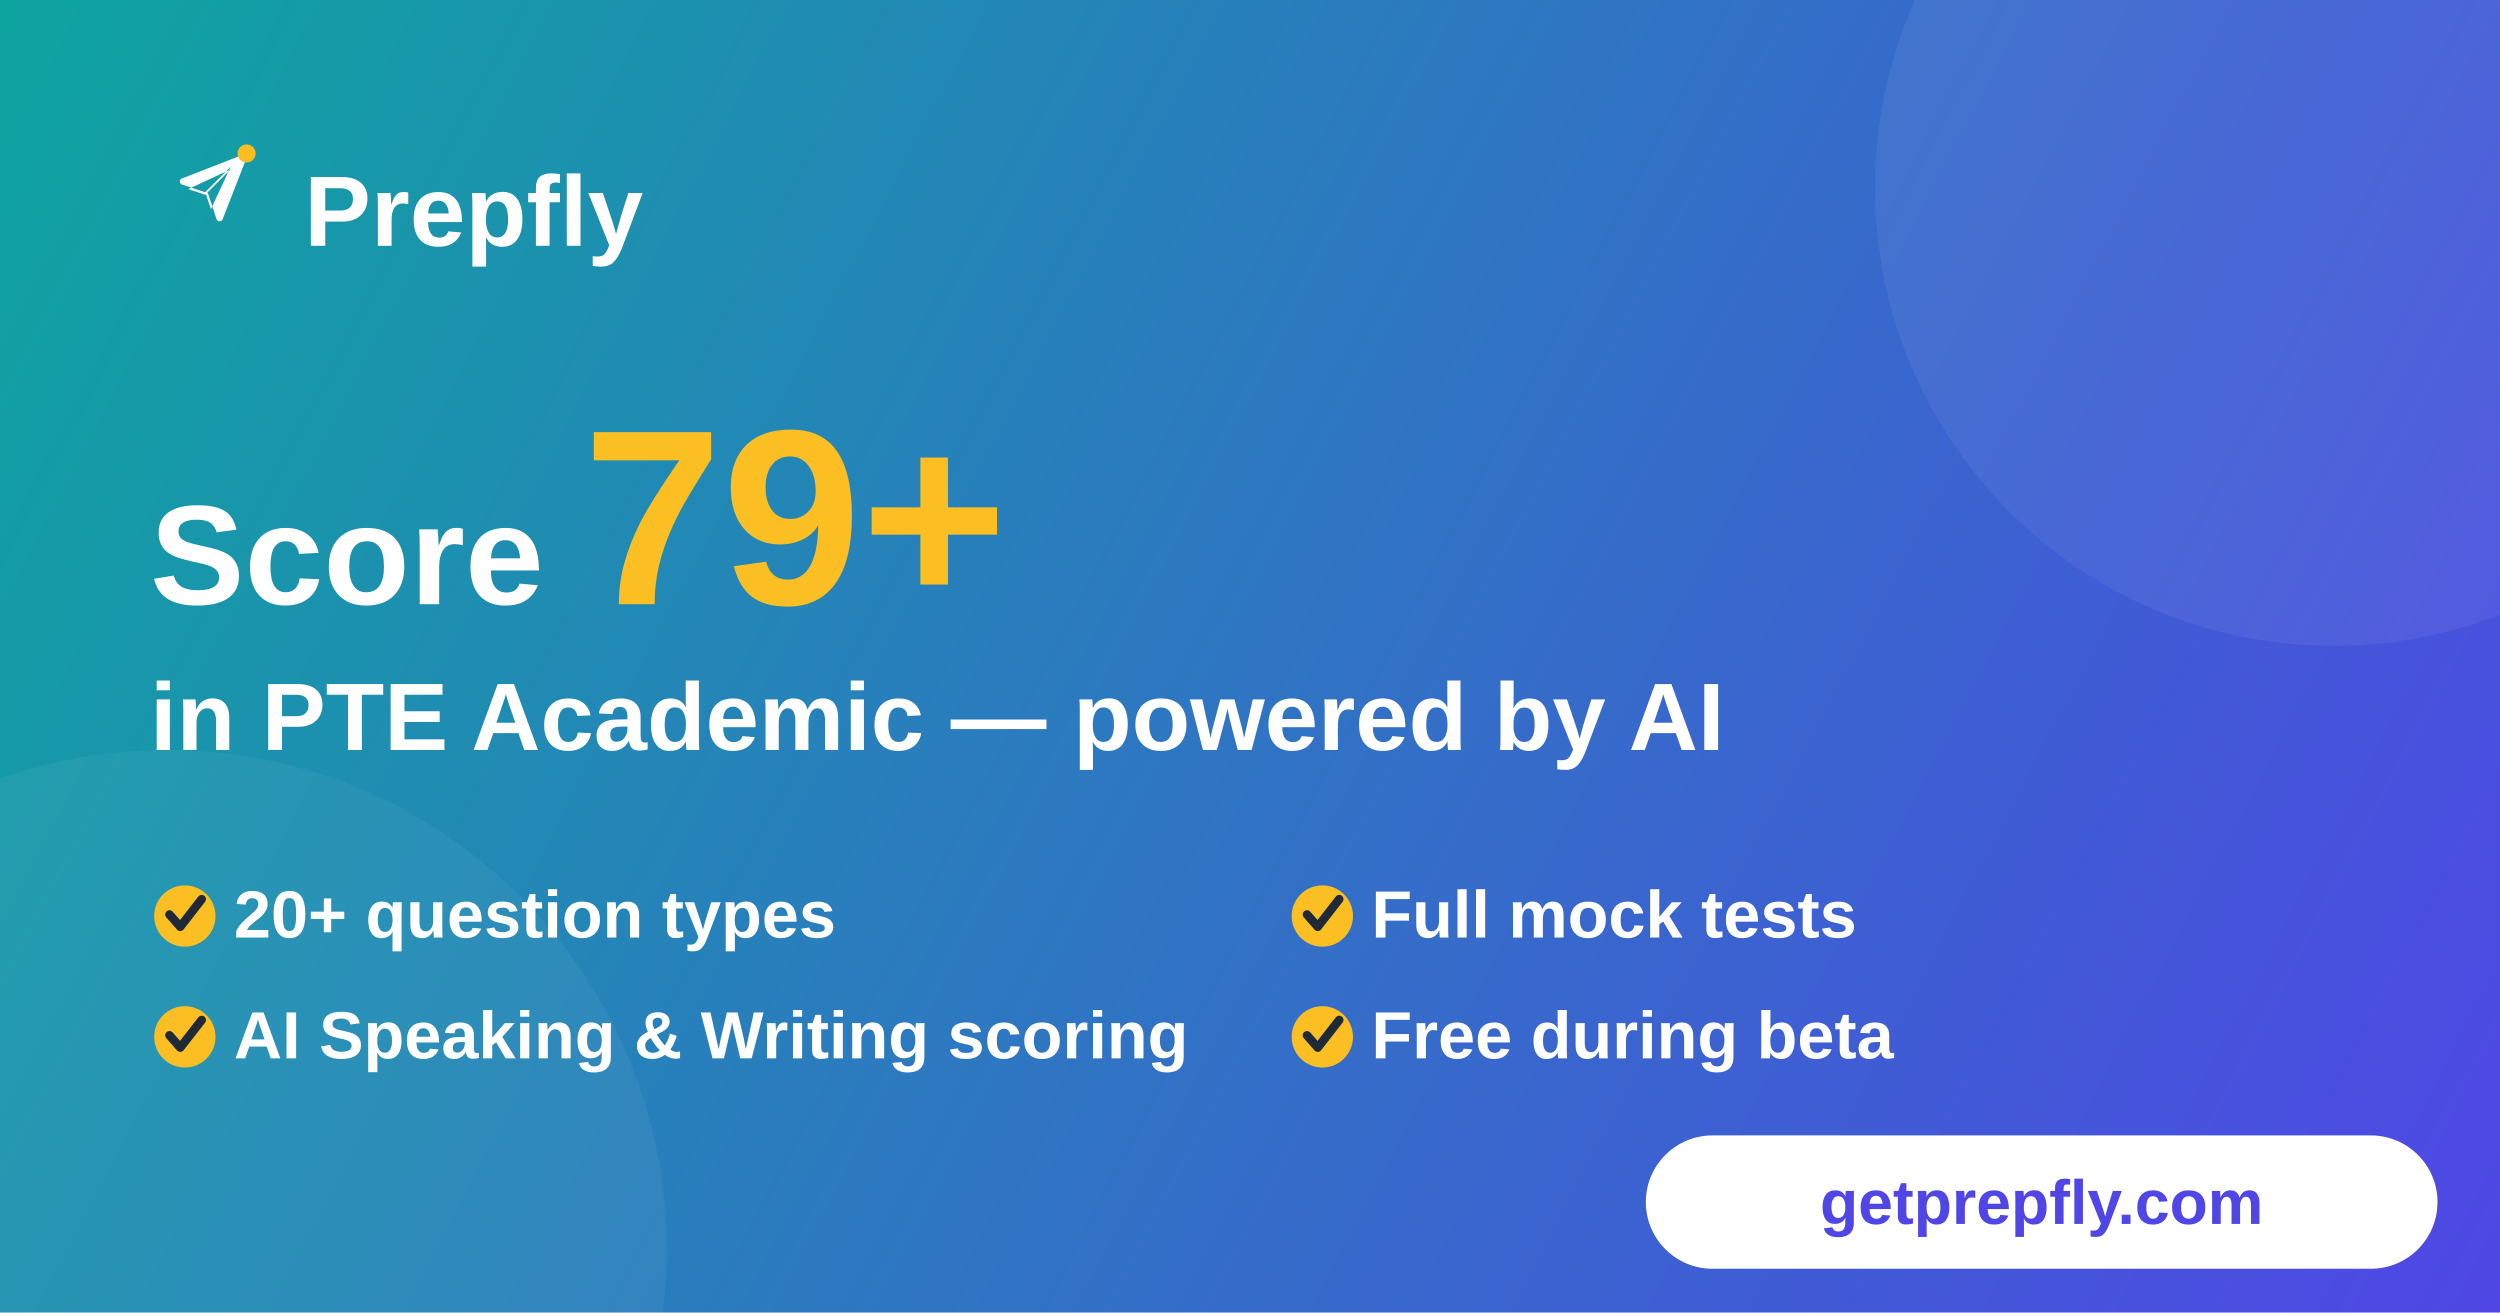
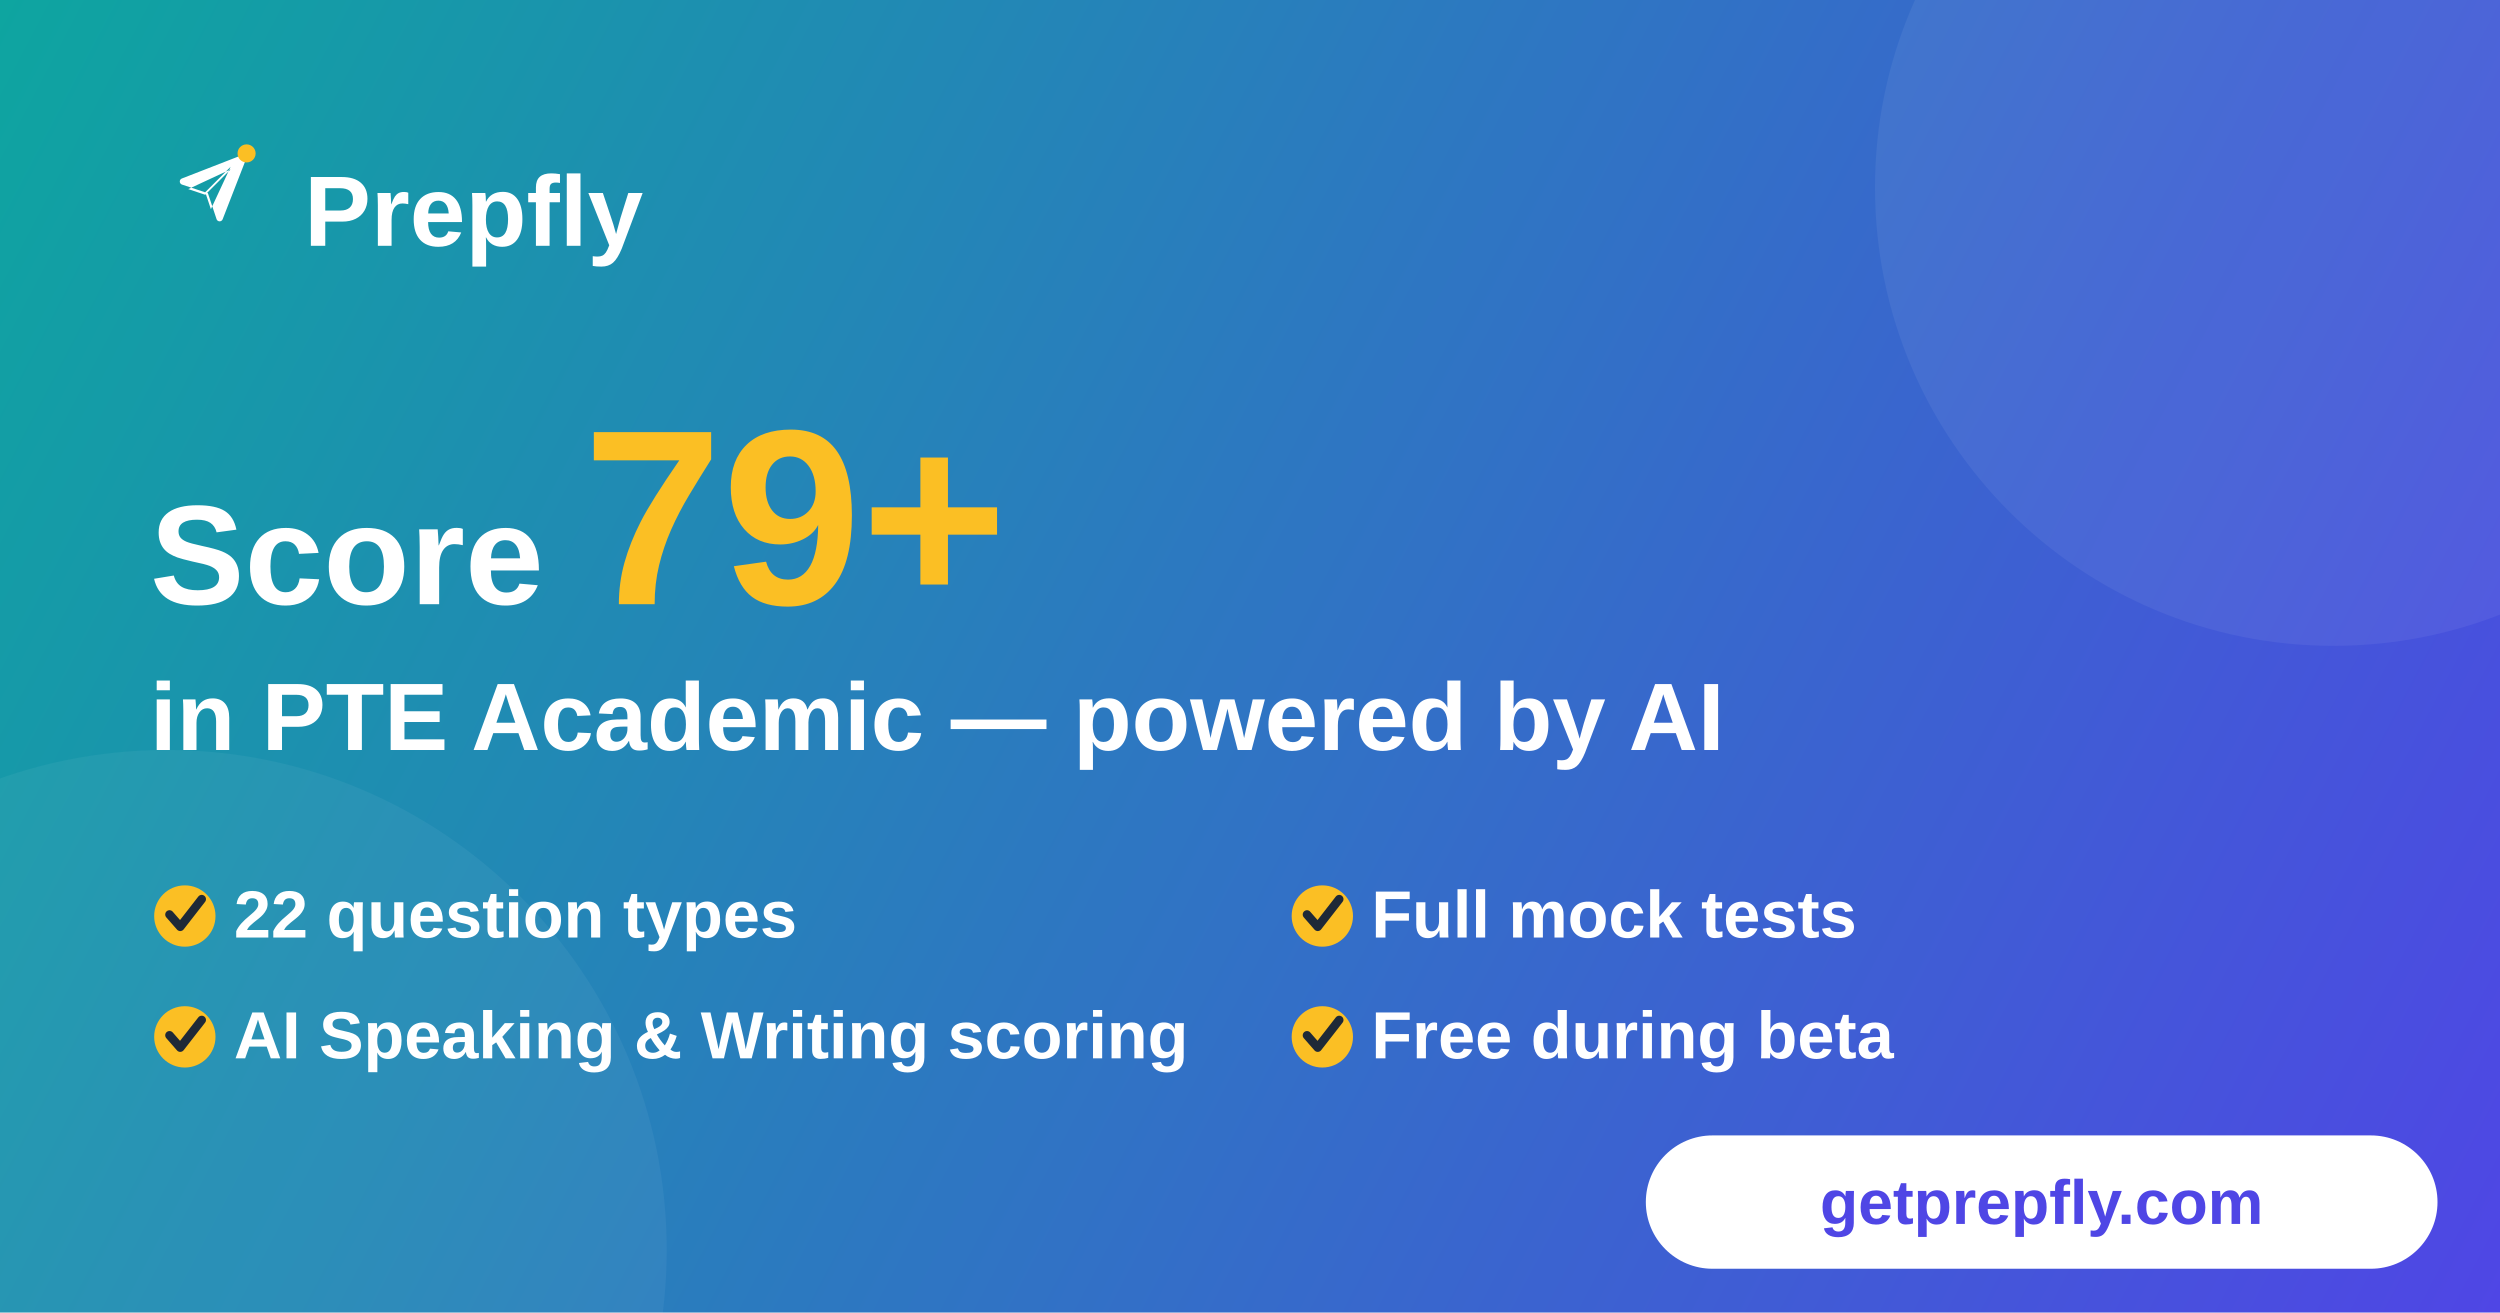
<svg xmlns="http://www.w3.org/2000/svg" width="1200" height="630" viewBox="0 0 1200 630">
  <defs>
    <linearGradient id="bg" x1="0" y1="0" x2="1200" y2="630" gradientUnits="userSpaceOnUse">
      <stop offset="0" stop-color="#0EA5A0" />
      <stop offset="1" stop-color="#4F46E5" />
    </linearGradient>
  </defs>
  <rect width="1200" height="630" fill="url(#bg)" />
  <circle cx="1120" cy="90" r="220" fill="#fff" opacity="0.06" />
  <circle cx="80" cy="600" r="240" fill="#fff" opacity="0.05" />
  <g transform="translate(70,60) scale(0.62)">
    <path d="M75.5 24.5a2.5 2.5 0 00-2.67-.56l-45 17.5a2.5 2.5 0 00.18 4.69l20.06 6.68 6.68 20.06a2.5 2.5 0 004.69.18l17.5-45a2.5 2.5 0 00-.56-2.67zM65.66 34.34l-19.68 19.68-13.16-4.39L65.66 34.34zM50.37 65.17l-4.39-13.16 19.68-19.68L50.37 65.17z" fill="#fff" />
    <circle cx="78" cy="22" r="7" fill="#FBBF24" />
  </g>
  <text x="146" y="118" font-family="'Segoe UI', 'Helvetica Neue', Arial, sans-serif" font-size="48" font-weight="800" fill="#fff">Prepfly</text>
  <text x="72" y="290" font-family="'Segoe UI', 'Helvetica Neue', Arial, sans-serif" font-size="68" font-weight="700" fill="#fff">Score <tspan font-size="120" font-weight="900" fill="#FBBF24">79+</tspan>
  </text>
  <text x="72" y="360" font-family="'Segoe UI', 'Helvetica Neue', Arial, sans-serif" font-size="46" font-weight="700" fill="#fff">in PTE Academic — powered by AI</text>
  <circle cx="88.72" cy="439.696" r="14.72" fill="#FBBF24" />
  <path d="M81.36 438.96 l5.152 5.888 l10.304 -13.248" stroke="#1f2937" stroke-width="4.122" fill="none" stroke-linecap="round" stroke-linejoin="round" />
-   <text x="112.272" y="450" font-family="'Segoe UI', 'Helvetica Neue', Arial, sans-serif" font-size="32" font-weight="600" fill="#fff">20+ question types</text>
+   <text x="112.272" y="450" font-family="'Segoe UI', 'Helvetica Neue', Arial, sans-serif" font-size="32" font-weight="600" fill="#fff">22 question types</text>
  <circle cx="88.72" cy="497.696" r="14.72" fill="#FBBF24" />
  <path d="M81.36 496.96 l5.152 5.888 l10.304 -13.248" stroke="#1f2937" stroke-width="4.122" fill="none" stroke-linecap="round" stroke-linejoin="round" />
  <text x="112.272" y="508" font-family="'Segoe UI', 'Helvetica Neue', Arial, sans-serif" font-size="32" font-weight="600" fill="#fff">AI Speaking &amp; Writing scoring</text>
  <circle cx="634.72" cy="439.696" r="14.72" fill="#FBBF24" />
  <path d="M627.36 438.96 l5.152 5.888 l10.304 -13.248" stroke="#1f2937" stroke-width="4.122" fill="none" stroke-linecap="round" stroke-linejoin="round" />
  <text x="658.272" y="450" font-family="'Segoe UI', 'Helvetica Neue', Arial, sans-serif" font-size="32" font-weight="600" fill="#fff">Full mock tests</text>
  <circle cx="634.72" cy="497.696" r="14.72" fill="#FBBF24" />
  <path d="M627.36 496.96 l5.152 5.888 l10.304 -13.248" stroke="#1f2937" stroke-width="4.122" fill="none" stroke-linecap="round" stroke-linejoin="round" />
  <text x="658.272" y="508" font-family="'Segoe UI', 'Helvetica Neue', Arial, sans-serif" font-size="32" font-weight="600" fill="#fff">Free during beta</text>
  <rect x="790" y="545" width="380" height="64" rx="32" fill="#fff" />
  <text x="980" y="587.5" text-anchor="middle" font-family="'Segoe UI', 'Helvetica Neue', Arial, sans-serif" font-size="30" font-weight="800" fill="#4F46E5">getprepfly.com</text>
</svg>
